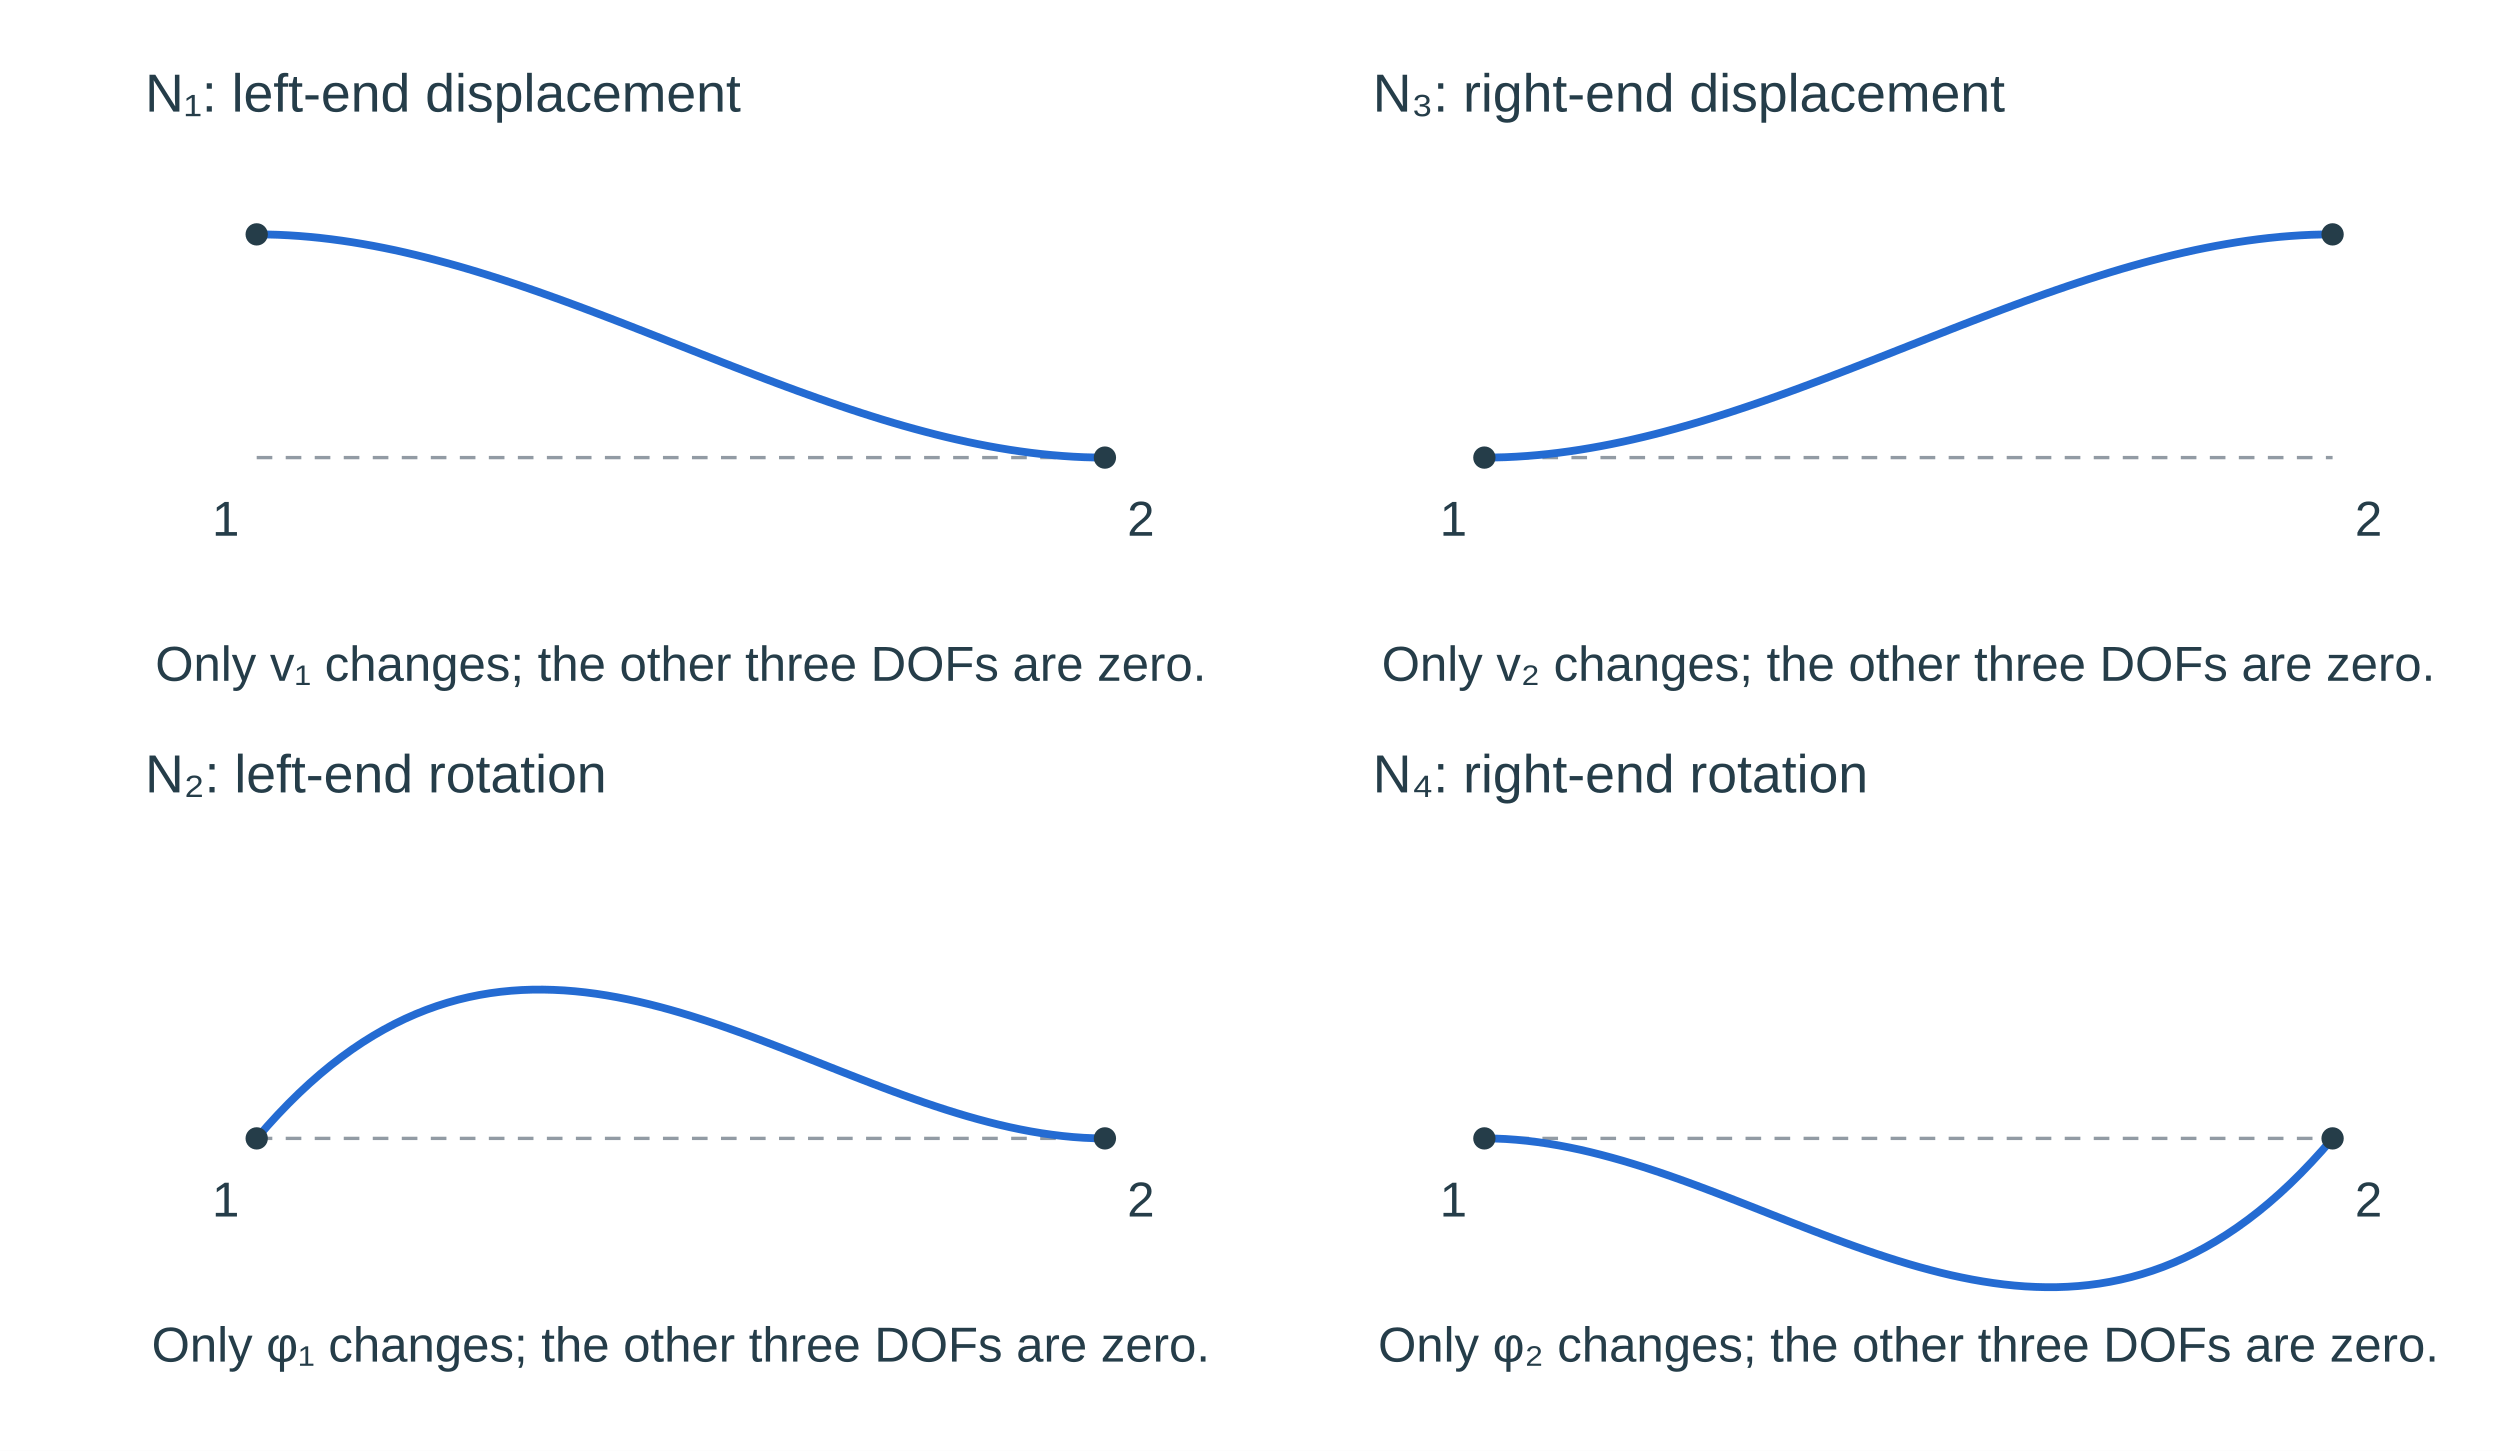
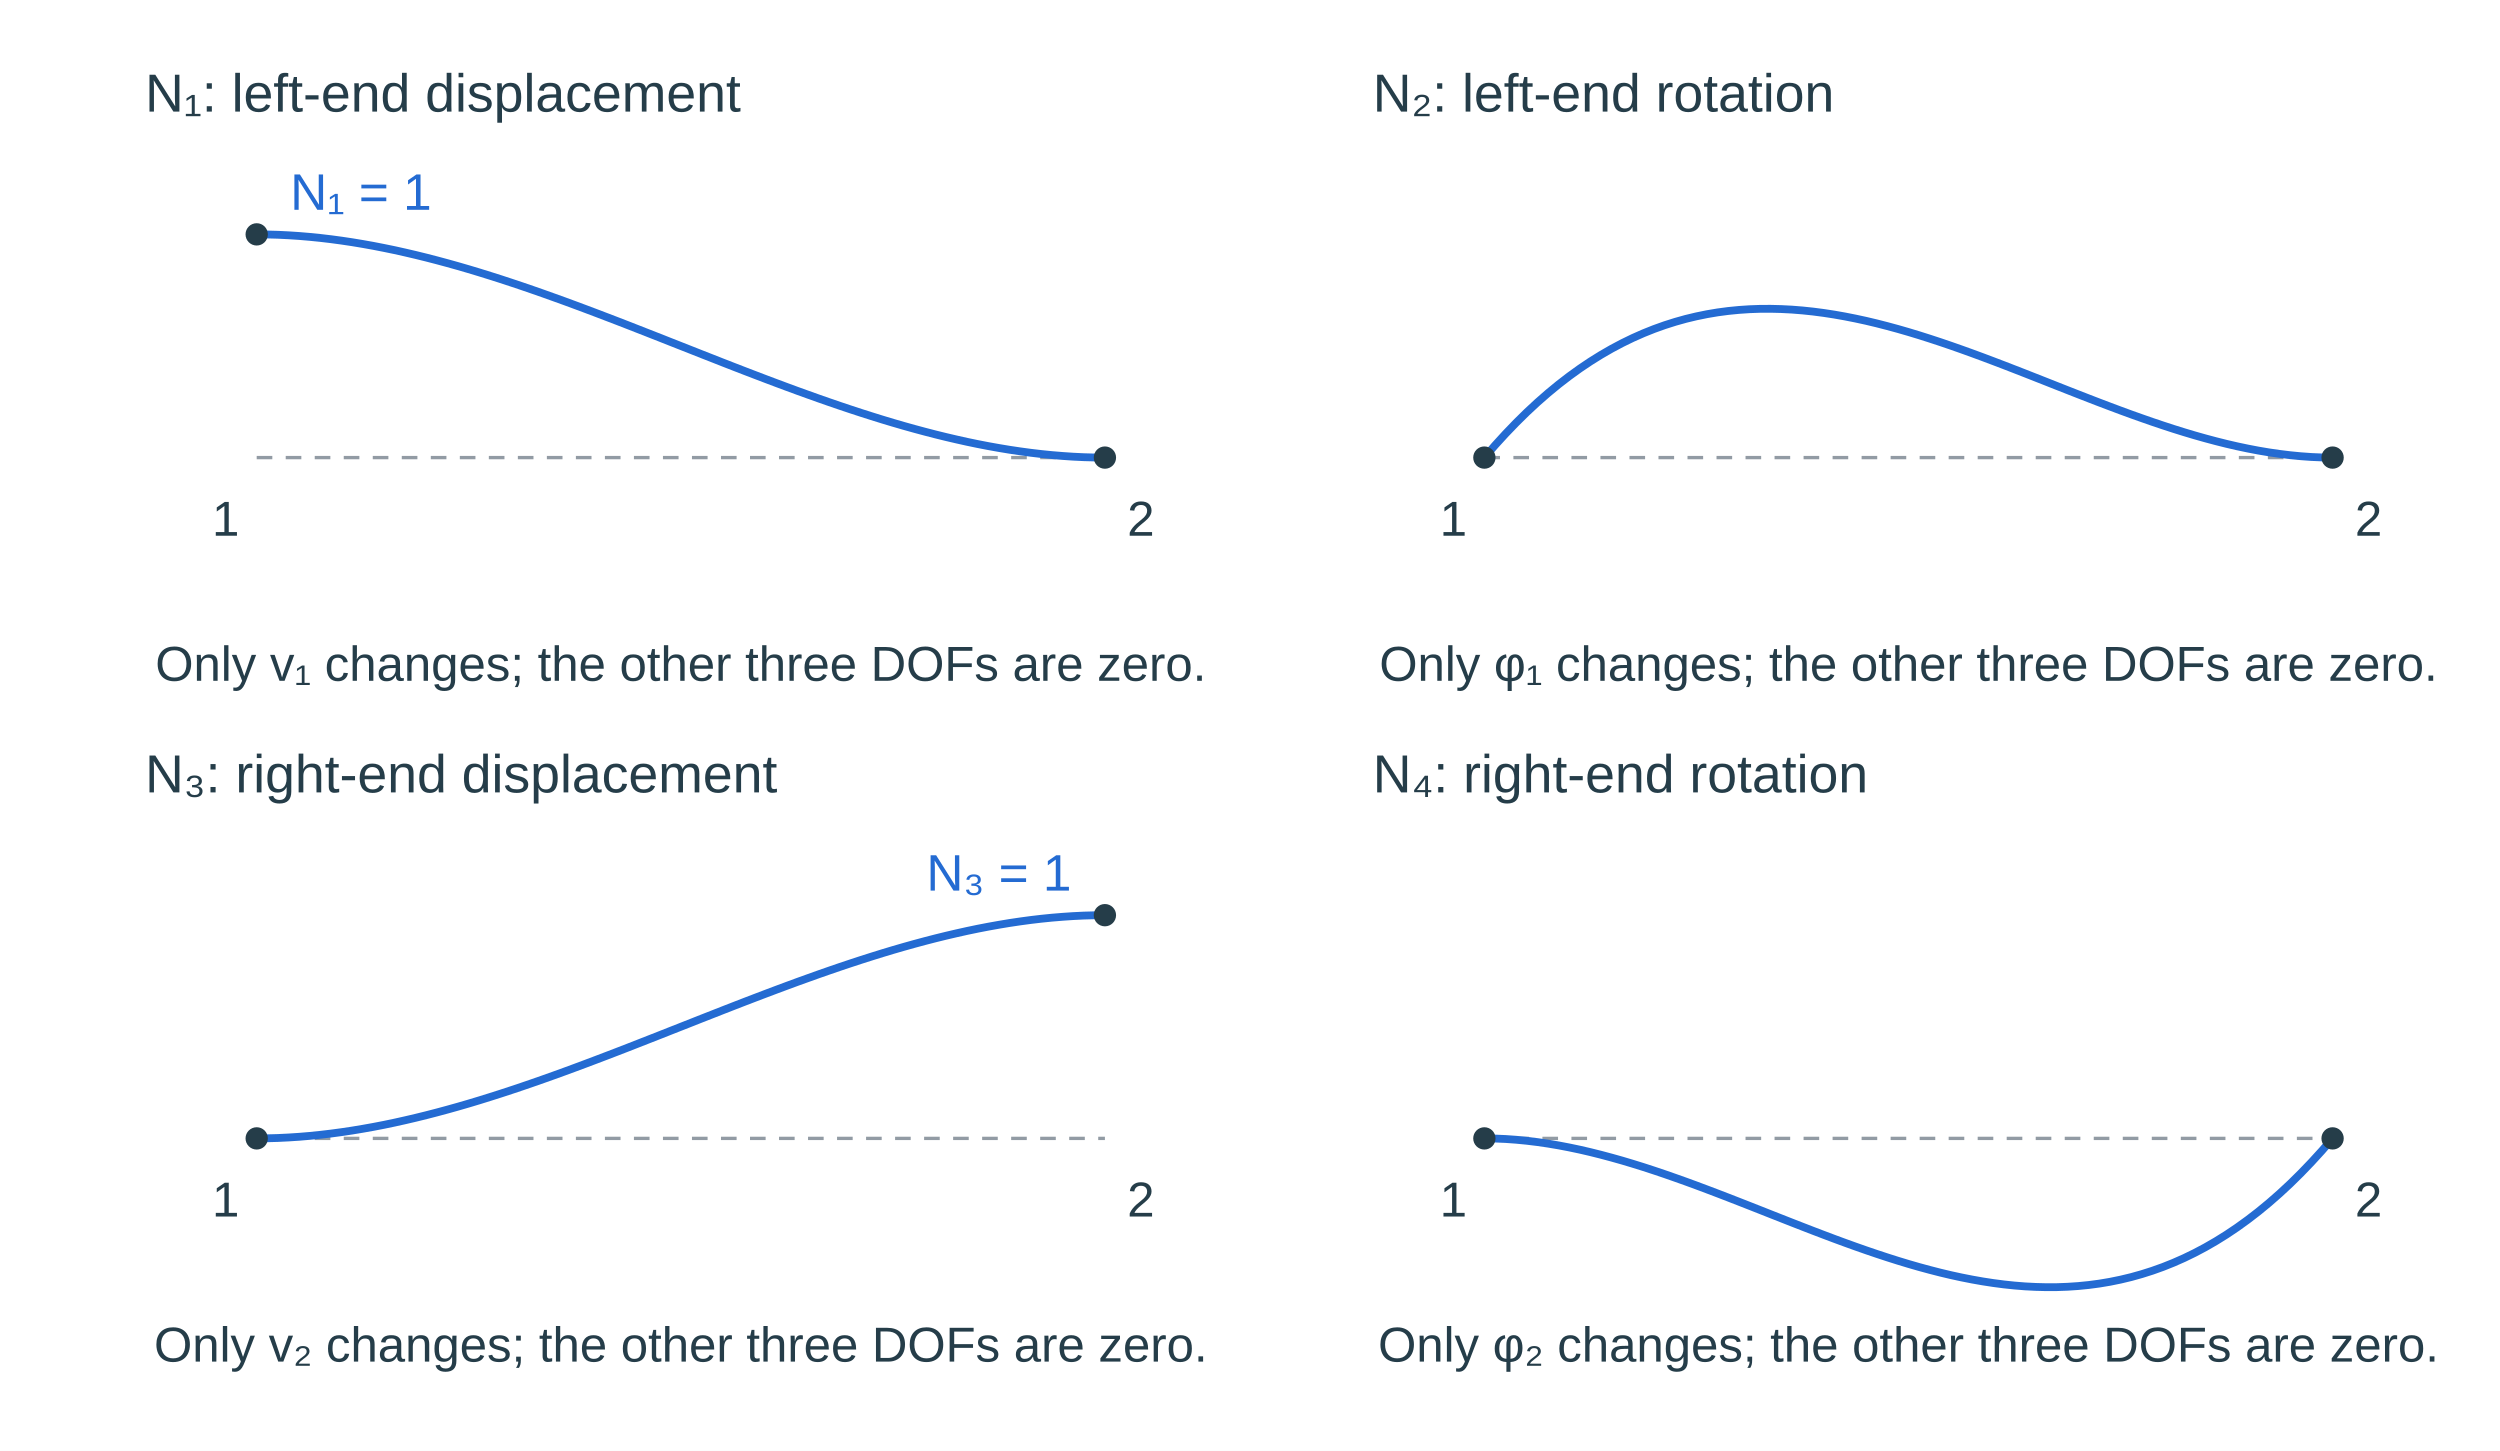
<svg xmlns="http://www.w3.org/2000/svg" viewBox="0 0 1120 650" role="img" aria-labelledby="title desc">
  <rect width="1120" height="650" fill="white" />
  <text x="65" y="50" font-family="Arial, Helvetica, sans-serif" font-size="24" fill="#253d49">N₁: left-end displacement</text>
  <path d="M115 205 H495" fill="none" stroke="#929ba4" stroke-width="1.5" stroke-dasharray="7 6" />
  <path d="M115.00 105.00 L119.75 105.05 L124.50 105.18 L129.25 105.41 L134.00 105.72 L138.75 106.12 L143.50 106.60 L148.25 107.16 L153.00 107.80 L157.75 108.51 L162.50 109.30 L167.25 110.15 L172.00 111.08 L176.75 112.06 L181.50 113.12 L186.25 114.23 L191.00 115.40 L195.75 116.63 L200.50 117.91 L205.25 119.24 L210.00 120.62 L214.75 122.05 L219.50 123.53 L224.25 125.04 L229.00 126.60 L233.75 128.19 L238.50 129.82 L243.25 131.48 L248.00 133.18 L252.75 134.89 L257.50 136.64 L262.25 138.41 L267.00 140.20 L271.75 142.01 L276.50 143.83 L281.25 145.67 L286.00 147.53 L290.75 149.39 L295.50 151.25 L300.25 153.13 L305.00 155.00 L309.75 156.87 L314.50 158.75 L319.25 160.61 L324.00 162.48 L328.75 164.33 L333.50 166.17 L338.25 167.99 L343.00 169.80 L347.75 171.59 L352.50 173.36 L357.25 175.11 L362.00 176.82 L366.75 178.52 L371.50 180.18 L376.25 181.81 L381.00 183.40 L385.75 184.96 L390.50 186.47 L395.25 187.95 L400.00 189.38 L404.75 190.76 L409.50 192.09 L414.25 193.37 L419.00 194.60 L423.75 195.77 L428.50 196.88 L433.25 197.94 L438.00 198.93 L442.75 199.85 L447.50 200.70 L452.25 201.49 L457.00 202.20 L461.75 202.84 L466.50 203.40 L471.25 203.88 L476.00 204.27 L480.75 204.59 L485.50 204.82 L490.25 204.95 L495.00 205.00" fill="none" stroke="#246bd2" stroke-width="3.5" />
  <circle cx="115.0" cy="105.0" r="5" fill="#253d49" />
  <circle cx="495.0" cy="205.0" r="5" fill="#253d49" />
+   <text x="130" y="94" font-family="Arial, Helvetica, sans-serif" font-size="23" fill="#246bd2">N₁ = 1</text>
  <text x="95" y="240" font-family="Arial" font-size="22" fill="#253d49">1</text>
  <text x="505" y="240" font-family="Arial" font-size="22" fill="#253d49">2</text>
  <text x="305" y="305" text-anchor="middle" font-family="Arial, Helvetica, sans-serif" font-size="22" fill="#253d49">Only v₁ changes; the other three DOFs are zero.</text>
-   <text x="615" y="50" font-family="Arial, Helvetica, sans-serif" font-size="24" fill="#253d49">N₃: right-end displacement</text>
-   <path d="M665 205 H1045" fill="none" stroke="#929ba4" stroke-width="1.5" stroke-dasharray="7 6" />
-   <path d="M665.00 205.00 L669.75 204.95 L674.50 204.82 L679.25 204.59 L684.00 204.28 L688.75 203.88 L693.50 203.40 L698.25 202.84 L703.00 202.20 L707.75 201.49 L712.50 200.70 L717.25 199.85 L722.00 198.93 L726.75 197.94 L731.50 196.88 L736.25 195.77 L741.00 194.60 L745.75 193.37 L750.50 192.09 L755.25 190.76 L760.00 189.38 L764.75 187.95 L769.50 186.47 L774.25 184.96 L779.00 183.40 L783.75 181.81 L788.50 180.18 L793.25 178.52 L798.00 176.83 L802.75 175.11 L807.50 173.36 L812.25 171.59 L817.00 169.80 L821.75 167.99 L826.50 166.17 L831.25 164.33 L836.00 162.47 L840.75 160.61 L845.50 158.75 L850.25 156.87 L855.00 155.00 L859.75 153.13 L864.50 151.25 L869.25 149.39 L874.00 147.52 L878.75 145.67 L883.50 143.83 L888.25 142.01 L893.00 140.20 L897.75 138.41 L902.50 136.64 L907.25 134.89 L912.00 133.18 L916.75 131.48 L921.50 129.82 L926.25 128.19 L931.00 126.60 L935.75 125.04 L940.50 123.53 L945.25 122.05 L950.00 120.62 L954.75 119.24 L959.50 117.91 L964.25 116.63 L969.00 115.40 L973.75 114.23 L978.50 113.12 L983.25 112.06 L988.00 111.07 L992.75 110.15 L997.50 109.30 L1002.25 108.51 L1007.00 107.80 L1011.75 107.16 L1016.50 106.60 L1021.25 106.12 L1026.00 105.73 L1030.75 105.41 L1035.50 105.18 L1040.25 105.05 L1045.00 105.00" fill="none" stroke="#246bd2" stroke-width="3.5" />
-   <circle cx="665.0" cy="205.0" r="5" fill="#253d49" />
-   <circle cx="1045.0" cy="105.0" r="5" fill="#253d49" />
-   <text x="645" y="240" font-family="Arial" font-size="22" fill="#253d49">1</text>
-   <text x="1055" y="240" font-family="Arial" font-size="22" fill="#253d49">2</text>
-   <text x="855" y="305" text-anchor="middle" font-family="Arial, Helvetica, sans-serif" font-size="22" fill="#253d49">Only v₂ changes; the other three DOFs are zero.</text>
-   <text x="65" y="355" font-family="Arial, Helvetica, sans-serif" font-size="24" fill="#253d49">N₂: left-end rotation</text>
-   <path d="M115 510 H495" fill="none" stroke="#929ba4" stroke-width="1.5" stroke-dasharray="7 6" />
-   <path d="M115.00 510.00 L119.75 504.51 L124.50 499.31 L129.25 494.37 L134.00 489.69 L138.75 485.28 L143.50 481.12 L148.25 477.21 L153.00 473.55 L157.75 470.12 L162.50 466.93 L167.25 463.97 L172.00 461.23 L176.75 458.71 L181.50 456.40 L186.25 454.30 L191.00 452.40 L195.75 450.70 L200.50 449.19 L205.25 447.86 L210.00 446.72 L214.75 445.75 L219.50 444.95 L224.25 444.32 L229.00 443.85 L233.75 443.53 L238.50 443.36 L243.25 443.34 L248.00 443.46 L252.75 443.70 L257.50 444.08 L262.25 444.58 L267.00 445.20 L271.75 445.93 L276.50 446.77 L281.25 447.71 L286.00 448.74 L290.75 449.87 L295.50 451.09 L300.25 452.38 L305.00 453.75 L309.75 455.19 L314.50 456.70 L319.25 458.26 L324.00 459.88 L328.75 461.55 L333.50 463.26 L338.25 465.01 L343.00 466.80 L347.75 468.61 L352.50 470.45 L357.25 472.30 L362.00 474.17 L366.75 476.04 L371.50 477.92 L376.25 479.79 L381.00 481.65 L385.75 483.50 L390.50 485.33 L395.25 487.13 L400.00 488.91 L404.75 490.65 L409.50 492.34 L414.25 494.00 L419.00 495.60 L423.75 497.15 L428.50 498.63 L433.25 500.05 L438.00 501.39 L442.75 502.66 L447.50 503.85 L452.25 504.95 L457.00 505.95 L461.75 506.86 L466.50 507.66 L471.25 508.35 L476.00 508.93 L480.75 509.39 L485.50 509.73 L490.25 509.93 L495.00 510.00" fill="none" stroke="#246bd2" stroke-width="3.5" />
-   <circle cx="115.0" cy="510.0" r="5" fill="#253d49" />
-   <circle cx="495.0" cy="510.0" r="5" fill="#253d49" />
-   <text x="95" y="545" font-family="Arial" font-size="22" fill="#253d49">1</text>
-   <text x="505" y="545" font-family="Arial" font-size="22" fill="#253d49">2</text>
-   <text x="305" y="610" text-anchor="middle" font-family="Arial, Helvetica, sans-serif" font-size="22" fill="#253d49">Only φ₁ changes; the other three DOFs are zero.</text>
+   <g transform="translate(550 -305)">
+     <text x="65" y="355" font-family="Arial, Helvetica, sans-serif" font-size="24" fill="#253d49">N₂: left-end rotation</text>
+     <path d="M115 510 H495" fill="none" stroke="#929ba4" stroke-width="1.5" stroke-dasharray="7 6" />
+     <path d="M115.00 510.00 L119.75 504.51 L124.50 499.31 L129.25 494.37 L134.00 489.69 L138.75 485.28 L143.50 481.12 L148.25 477.21 L153.00 473.55 L157.75 470.12 L162.50 466.93 L167.25 463.97 L172.00 461.23 L176.75 458.71 L181.50 456.40 L186.25 454.30 L191.00 452.40 L195.75 450.70 L200.50 449.19 L205.25 447.86 L210.00 446.72 L214.75 445.75 L219.50 444.95 L224.25 444.32 L229.00 443.85 L233.75 443.53 L238.50 443.36 L243.25 443.34 L248.00 443.46 L252.75 443.70 L257.50 444.08 L262.25 444.58 L267.00 445.20 L271.75 445.93 L276.50 446.77 L281.25 447.71 L286.00 448.74 L290.75 449.87 L295.50 451.09 L300.25 452.38 L305.00 453.75 L309.75 455.19 L314.50 456.70 L319.25 458.26 L324.00 459.88 L328.75 461.55 L333.50 463.26 L338.25 465.01 L343.00 466.80 L347.75 468.61 L352.50 470.45 L357.25 472.30 L362.00 474.17 L366.75 476.04 L371.50 477.92 L376.25 479.79 L381.00 481.65 L385.75 483.50 L390.50 485.33 L395.25 487.13 L400.00 488.91 L404.75 490.65 L409.50 492.34 L414.25 494.00 L419.00 495.60 L423.75 497.15 L428.50 498.63 L433.25 500.05 L438.00 501.39 L442.75 502.66 L447.50 503.85 L452.25 504.95 L457.00 505.95 L461.75 506.86 L466.50 507.66 L471.25 508.35 L476.00 508.93 L480.75 509.39 L485.50 509.73 L490.25 509.93 L495.00 510.00" fill="none" stroke="#246bd2" stroke-width="3.5" />
+     <circle cx="115.0" cy="510.0" r="5" fill="#253d49" />
+     <circle cx="495.0" cy="510.0" r="5" fill="#253d49" />
+     <text x="95" y="545" font-family="Arial" font-size="22" fill="#253d49">1</text>
+     <text x="505" y="545" font-family="Arial" font-size="22" fill="#253d49">2</text>
+     <text x="305" y="610" text-anchor="middle" font-family="Arial, Helvetica, sans-serif" font-size="22" fill="#253d49">Only φ₁ changes; the other three DOFs are zero.</text>
+   </g>
+   <g transform="translate(-550 305)">
+     <text x="615" y="50" font-family="Arial, Helvetica, sans-serif" font-size="24" fill="#253d49">N₃: right-end displacement</text>
+     <path d="M665 205 H1045" fill="none" stroke="#929ba4" stroke-width="1.5" stroke-dasharray="7 6" />
+     <path d="M665.00 205.00 L669.75 204.95 L674.50 204.82 L679.25 204.59 L684.00 204.28 L688.75 203.88 L693.50 203.40 L698.25 202.84 L703.00 202.20 L707.75 201.49 L712.50 200.70 L717.25 199.85 L722.00 198.93 L726.75 197.94 L731.50 196.88 L736.25 195.77 L741.00 194.60 L745.75 193.37 L750.50 192.09 L755.25 190.76 L760.00 189.38 L764.75 187.95 L769.50 186.47 L774.25 184.96 L779.00 183.40 L783.75 181.81 L788.50 180.18 L793.25 178.52 L798.00 176.83 L802.75 175.11 L807.50 173.36 L812.25 171.59 L817.00 169.80 L821.75 167.99 L826.50 166.17 L831.25 164.33 L836.00 162.47 L840.75 160.61 L845.50 158.75 L850.25 156.87 L855.00 155.00 L859.75 153.13 L864.50 151.25 L869.25 149.39 L874.00 147.52 L878.75 145.67 L883.50 143.83 L888.25 142.01 L893.00 140.20 L897.75 138.41 L902.50 136.64 L907.25 134.89 L912.00 133.18 L916.75 131.48 L921.50 129.82 L926.25 128.19 L931.00 126.60 L935.75 125.04 L940.50 123.53 L945.25 122.05 L950.00 120.62 L954.75 119.24 L959.50 117.91 L964.25 116.63 L969.00 115.40 L973.75 114.23 L978.50 113.12 L983.25 112.06 L988.00 111.07 L992.75 110.15 L997.50 109.30 L1002.25 108.51 L1007.00 107.80 L1011.75 107.16 L1016.50 106.60 L1021.25 106.12 L1026.00 105.73 L1030.75 105.41 L1035.50 105.18 L1040.25 105.05 L1045.00 105.00" fill="none" stroke="#246bd2" stroke-width="3.5" />
+     <circle cx="665.0" cy="205.0" r="5" fill="#253d49" />
+     <circle cx="1045.0" cy="105.0" r="5" fill="#253d49" />
+     <text x="1030" y="94" text-anchor="end" font-family="Arial, Helvetica, sans-serif" font-size="23" fill="#246bd2">N₃ = 1</text>
+     <text x="645" y="240" font-family="Arial" font-size="22" fill="#253d49">1</text>
+     <text x="1055" y="240" font-family="Arial" font-size="22" fill="#253d49">2</text>
+     <text x="855" y="305" text-anchor="middle" font-family="Arial, Helvetica, sans-serif" font-size="22" fill="#253d49">Only v₂ changes; the other three DOFs are zero.</text>
+   </g>
  <text x="615" y="355" font-family="Arial, Helvetica, sans-serif" font-size="24" fill="#253d49">N₄: right-end rotation</text>
  <path d="M665 510 H1045" fill="none" stroke="#929ba4" stroke-width="1.5" stroke-dasharray="7 6" />
  <path d="M665.00 510.00 L669.75 510.07 L674.50 510.27 L679.25 510.61 L684.00 511.07 L688.75 511.65 L693.50 512.34 L698.25 513.14 L703.00 514.05 L707.75 515.05 L712.50 516.15 L717.25 517.34 L722.00 518.61 L726.75 519.95 L731.50 521.37 L736.25 522.85 L741.00 524.40 L745.75 526.00 L750.50 527.66 L755.25 529.35 L760.00 531.09 L764.75 532.87 L769.50 534.67 L774.25 536.50 L779.00 538.35 L783.75 540.21 L788.50 542.08 L793.25 543.96 L798.00 545.83 L802.75 547.70 L807.50 549.55 L812.25 551.39 L817.00 553.20 L821.75 554.99 L826.50 556.74 L831.25 558.45 L836.00 560.12 L840.75 561.74 L845.50 563.30 L850.25 564.81 L855.00 566.25 L859.75 567.62 L864.50 568.91 L869.25 570.13 L874.00 571.26 L878.75 572.29 L883.50 573.23 L888.25 574.07 L893.00 574.80 L897.75 575.42 L902.50 575.92 L907.25 576.30 L912.00 576.54 L916.75 576.66 L921.50 576.64 L926.25 576.47 L931.00 576.15 L935.75 575.68 L940.50 575.05 L945.25 574.25 L950.00 573.28 L954.75 572.14 L959.50 570.81 L964.25 569.30 L969.00 567.60 L973.75 565.70 L978.50 563.60 L983.25 561.29 L988.00 558.77 L992.75 556.03 L997.50 553.07 L1002.25 549.88 L1007.00 546.45 L1011.75 542.79 L1016.50 538.88 L1021.25 534.72 L1026.00 530.31 L1030.75 525.63 L1035.50 520.69 L1040.25 515.49 L1045.00 510.00" fill="none" stroke="#246bd2" stroke-width="3.5" />
  <circle cx="665.0" cy="510.0" r="5" fill="#253d49" />
  <circle cx="1045.0" cy="510.0" r="5" fill="#253d49" />
  <text x="645" y="545" font-family="Arial" font-size="22" fill="#253d49">1</text>
  <text x="1055" y="545" font-family="Arial" font-size="22" fill="#253d49">2</text>
  <text x="855" y="610" text-anchor="middle" font-family="Arial, Helvetica, sans-serif" font-size="22" fill="#253d49">Only φ₂ changes; the other three DOFs are zero.</text>
</svg>
